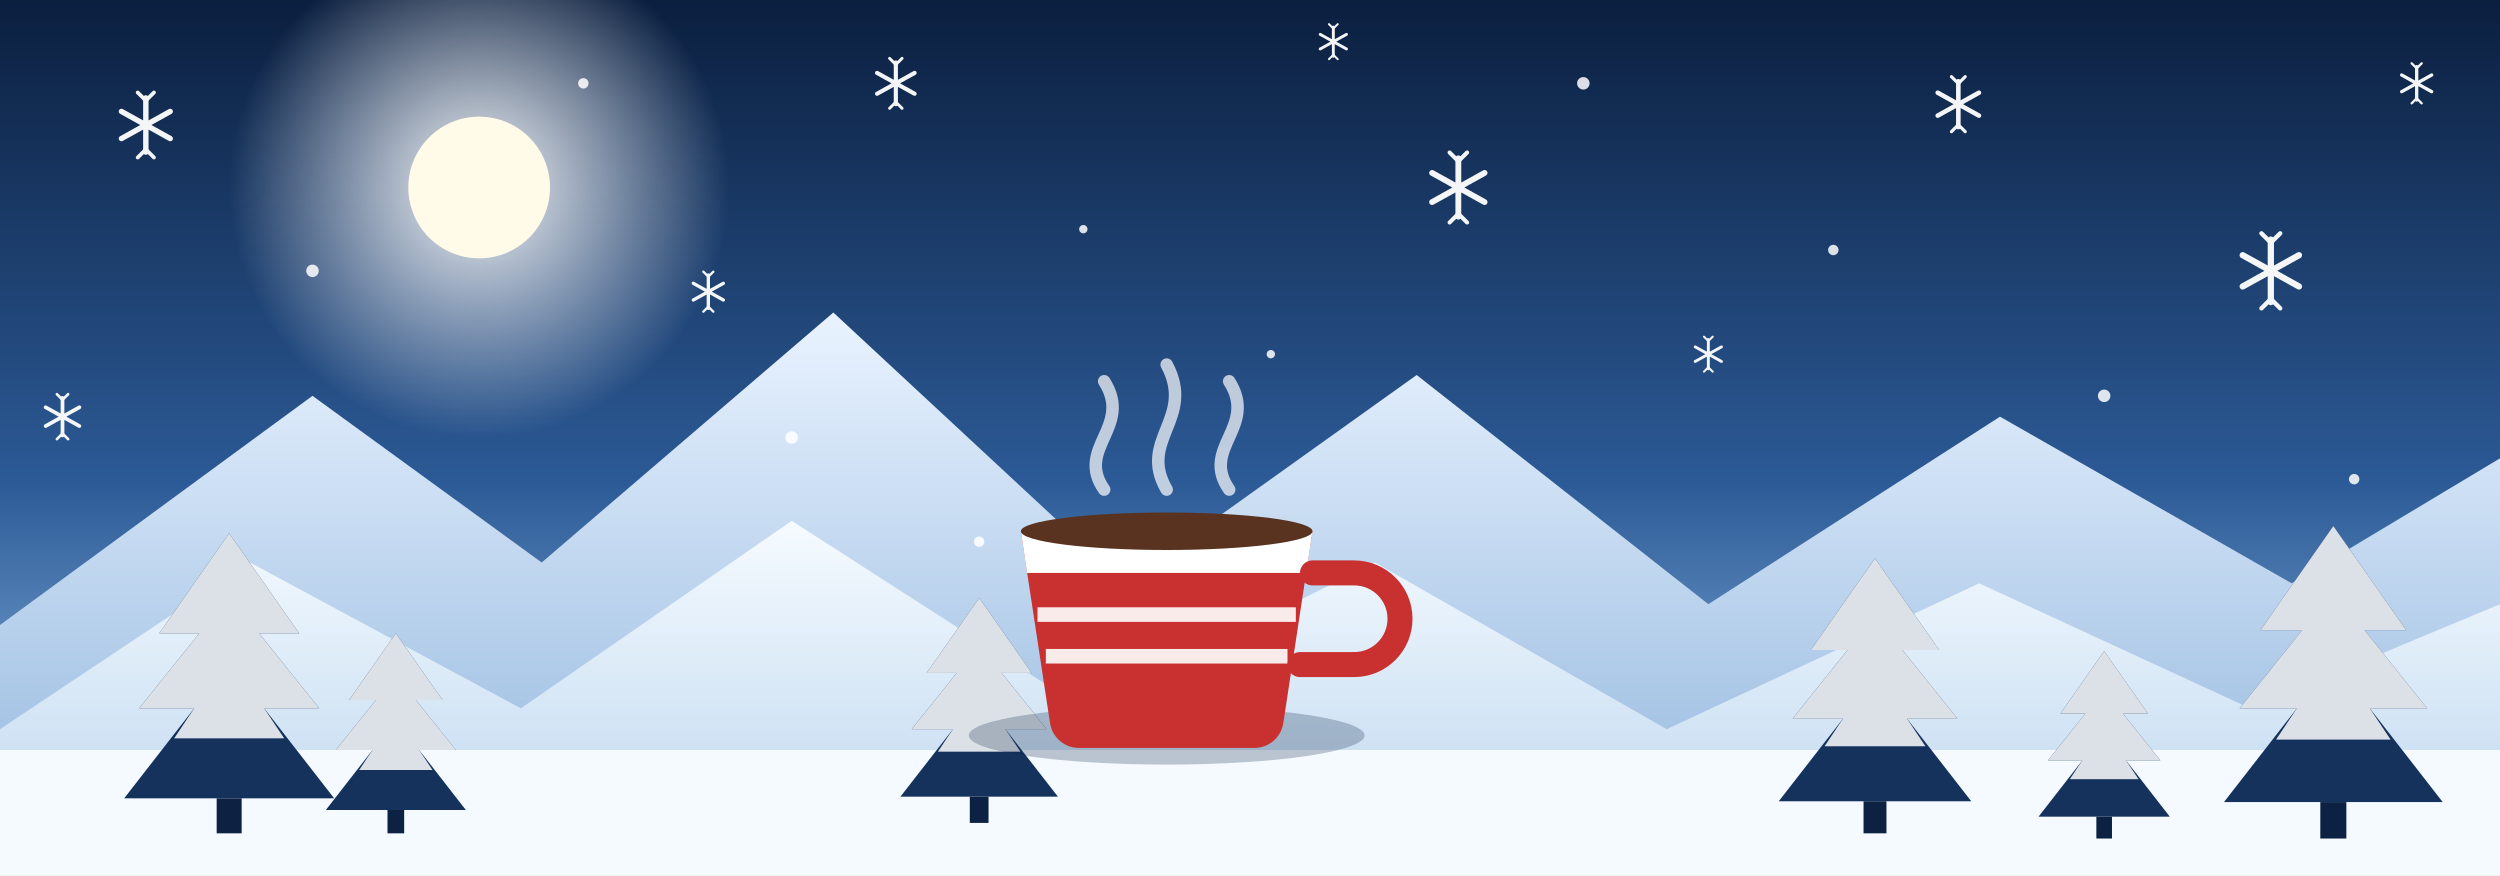
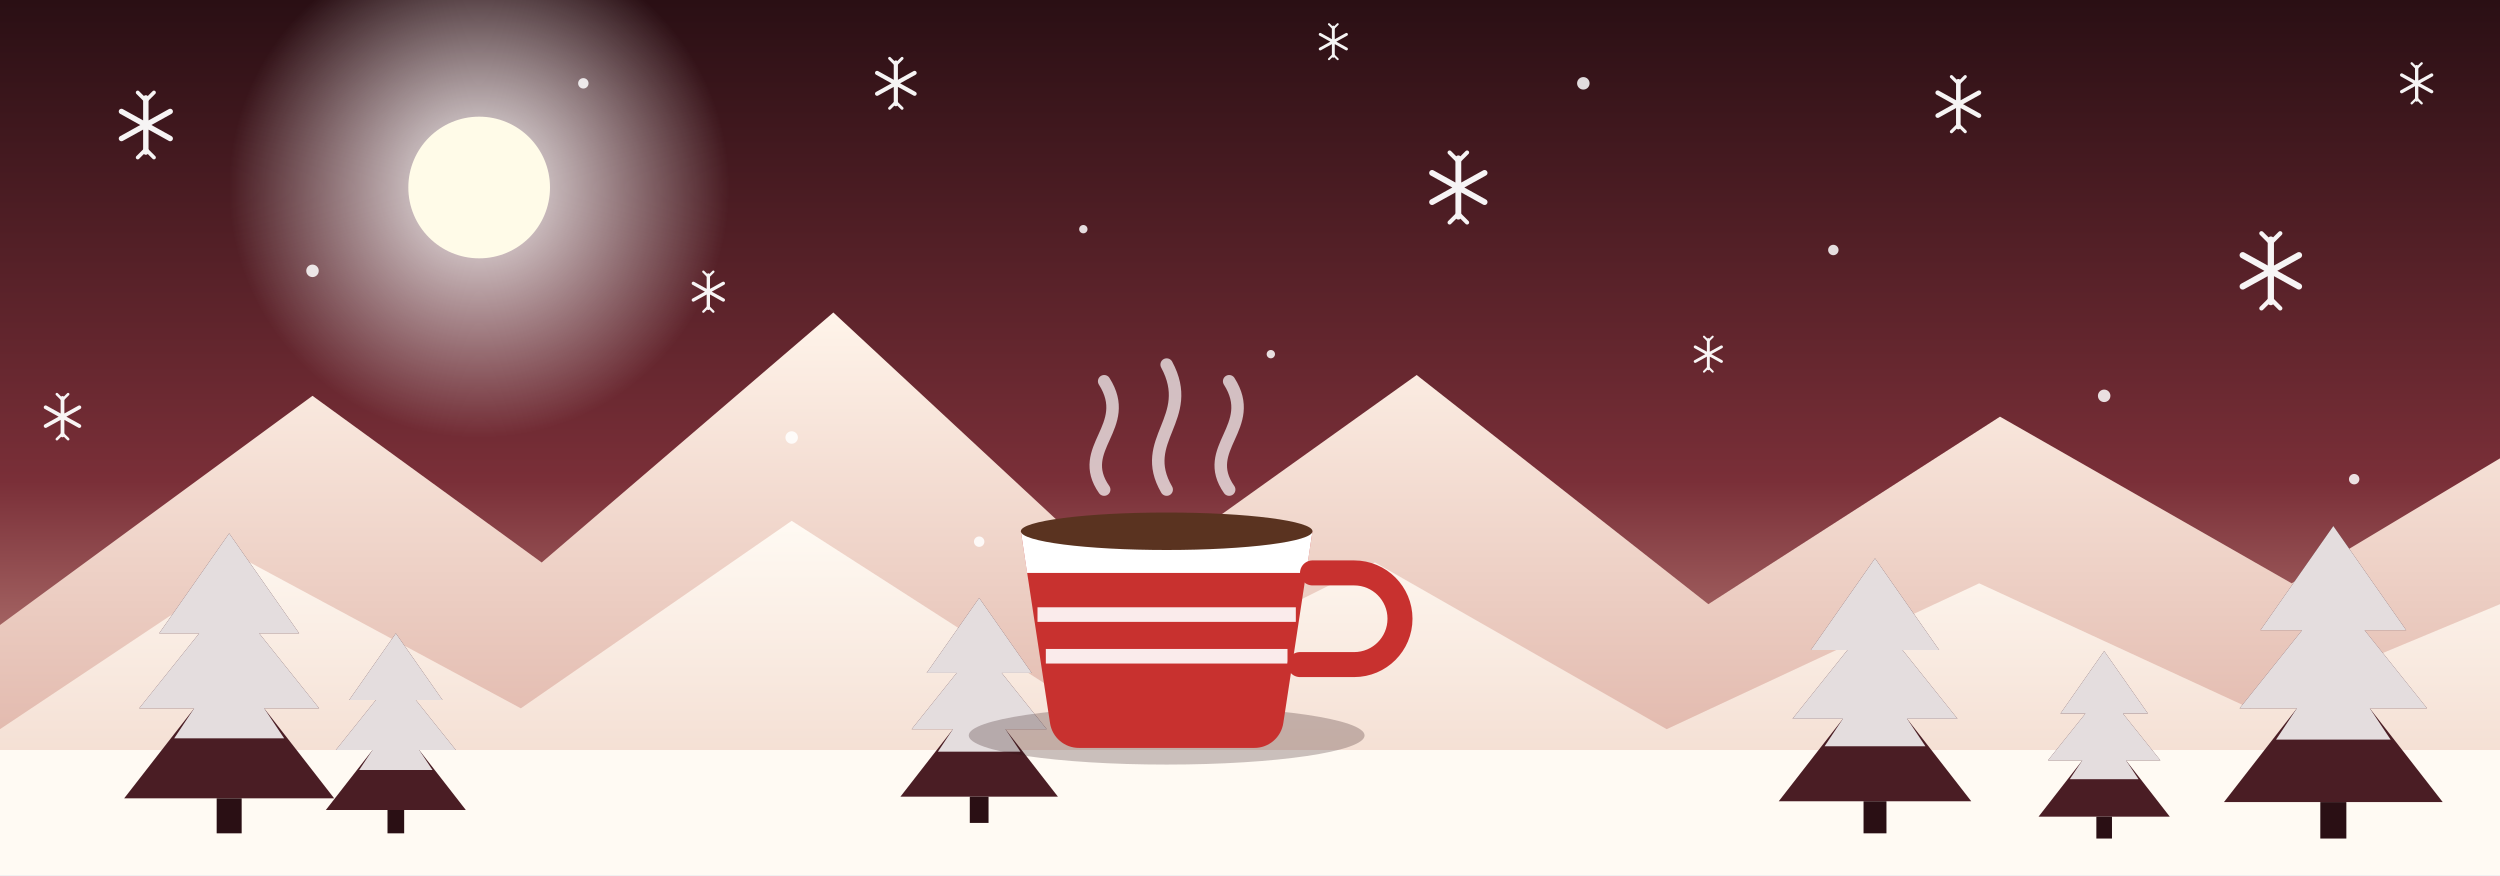
<svg xmlns="http://www.w3.org/2000/svg" xmlns:xlink="http://www.w3.org/1999/xlink" viewBox="0 0 1200 420" preserveAspectRatio="xMinYMid slice">
  <defs>
    <linearGradient id="sky" x1="0" y1="0" x2="0" y2="1">
-       <stop offset="0" stop-color="#0b1f3f" />
-       <stop offset=".55" stop-color="#2c5a96" />
-       <stop offset="1" stop-color="#9cc7ee" />
+       <stop offset="0" stop-color="#2a0f14" />
+       <stop offset=".55" stop-color="#7a2f38" />
+       <stop offset="1" stop-color="#e8b9a8" />
    </linearGradient>
    <linearGradient id="m1" x1="0" y1="0" x2="0" y2="1">
-       <stop offset="0" stop-color="#e9f3ff" />
-       <stop offset="1" stop-color="#8fb4dc" />
+       <stop offset="0" stop-color="#fff4ea" />
+       <stop offset="1" stop-color="#d9a79b" />
    </linearGradient>
    <linearGradient id="m2" x1="0" y1="0" x2="0" y2="1">
-       <stop offset="0" stop-color="#f6fbff" />
-       <stop offset="1" stop-color="#b9d4ee" />
+       <stop offset="0" stop-color="#fffaf3" />
+       <stop offset="1" stop-color="#efd2c4" />
    </linearGradient>
    <radialGradient id="moon">
      <stop offset="0" stop-color="#fff" stop-opacity=".95" />
      <stop offset="1" stop-color="#fff" stop-opacity="0" />
    </radialGradient>
    <g id="flake" stroke="#fff" stroke-width="2" stroke-linecap="round" fill="none">
      <path d="M0-10V10M-9-5 9 5M-9 5 9-5" />
      <path d="M-3-12 0-9 3-12M-3 12 0 9 3 12" stroke-width="1.4" />
    </g>
    <g id="pine">
-       <path d="M0-70 28-30H12L36 0H14L42 36H-42L-14 0H-36L-12-30H-28Z" fill="#14325c" />
+       <path d="M0-70 28-30H12L36 0H14L42 36H-42L-14 0H-36L-12-30H-28Z" fill="#4a1d24" />
      <path d="M0-70 28-30H12L36 0H14L22 12H-22L-14 0H-36L-12-30H-28Z" fill="#fff" opacity=".85" />
-       <rect x="-5" y="36" width="10" height="14" fill="#0d2243" />
+       <rect x="-5" y="36" width="10" height="14" fill="#2a0f14" />
    </g>
  </defs>
  <rect width="1200" height="420" fill="url(#sky)" />
  <circle cx="230" cy="90" r="120" fill="url(#moon)" />
  <circle cx="230" cy="90" r="34" fill="#fffbe8" />
  <path d="M0 300 150 190 260 270 400 150 540 280 680 180 820 290 960 200 1100 280 1200 220V420H0Z" fill="url(#m1)" />
  <path d="M0 350 120 270 250 340 380 250 520 340 660 270 800 350 950 280 1080 340 1200 290V420H0Z" fill="url(#m2)" />
-   <rect y="360" width="1200" height="60" fill="#f4faff" />
+   <rect y="360" width="1200" height="60" fill="#fffaf3" />
  <use xlink:href="#pine" transform="translate(110 340) scale(1.2)" />
  <use xlink:href="#pine" transform="translate(190 360) scale(.8)" />
  <use xlink:href="#pine" transform="translate(470 350) scale(.9)" />
  <use xlink:href="#pine" transform="translate(900 345) scale(1.1)" />
  <use xlink:href="#pine" transform="translate(1010 365) scale(.75)" />
  <use xlink:href="#pine" transform="translate(1120 340) scale(1.25)" />
  <g transform="translate(560 235)">
-     <ellipse cx="0" cy="118" rx="95" ry="14" fill="#0d2243" opacity=".25" />
+     <ellipse cx="0" cy="118" rx="95" ry="14" fill="#2a0f14" opacity=".25" />
    <path d="M-70 20h140l-14 92a14 14 0 0 1-14 12H-42a14 14 0 0 1-14-12Z" fill="#c8312f" />
    <path d="M-70 20h140l-3 20H-67Z" fill="#fff" />
    <path d="M-62 60h124M-58 80h116" stroke="#fff" stroke-width="7" opacity=".9" />
    <path d="M70 40h20a22 22 0 0 1 0 44H64" fill="none" stroke="#c8312f" stroke-width="12" stroke-linecap="round" />
    <ellipse cx="0" cy="20" rx="70" ry="9" fill="#5a3320" />
    <path d="M-30 0c-14-20 14-30 0-52M0 0c-14-24 14-34 0-60M30 0c-14-20 14-30 0-52" fill="none" stroke="#fff" stroke-width="6" stroke-linecap="round" opacity=".7" />
  </g>
  <g opacity=".95">
    <use xlink:href="#flake" transform="translate(70 60) scale(1.3)" />
    <use xlink:href="#flake" transform="translate(340 140) scale(.8)" />
    <use xlink:href="#flake" transform="translate(430 40)" />
    <use xlink:href="#flake" transform="translate(700 90) scale(1.4)" />
    <use xlink:href="#flake" transform="translate(820 170) scale(.7)" />
    <use xlink:href="#flake" transform="translate(940 50) scale(1.1)" />
    <use xlink:href="#flake" transform="translate(1090 130) scale(1.5)" />
    <use xlink:href="#flake" transform="translate(1160 40) scale(.8)" />
    <use xlink:href="#flake" transform="translate(30 200) scale(.9)" />
    <use xlink:href="#flake" transform="translate(640 20) scale(.7)" />
  </g>
  <g fill="#fff" opacity=".85">
    <circle cx="150" cy="130" r="3" />
    <circle cx="280" cy="40" r="2.5" />
    <circle cx="380" cy="210" r="3" />
    <circle cx="520" cy="110" r="2" />
    <circle cx="760" cy="40" r="3" />
    <circle cx="880" cy="120" r="2.5" />
    <circle cx="1010" cy="190" r="3" />
    <circle cx="1130" cy="230" r="2.5" />
    <circle cx="610" cy="170" r="2" />
    <circle cx="470" cy="260" r="2.5" />
  </g>
</svg>
